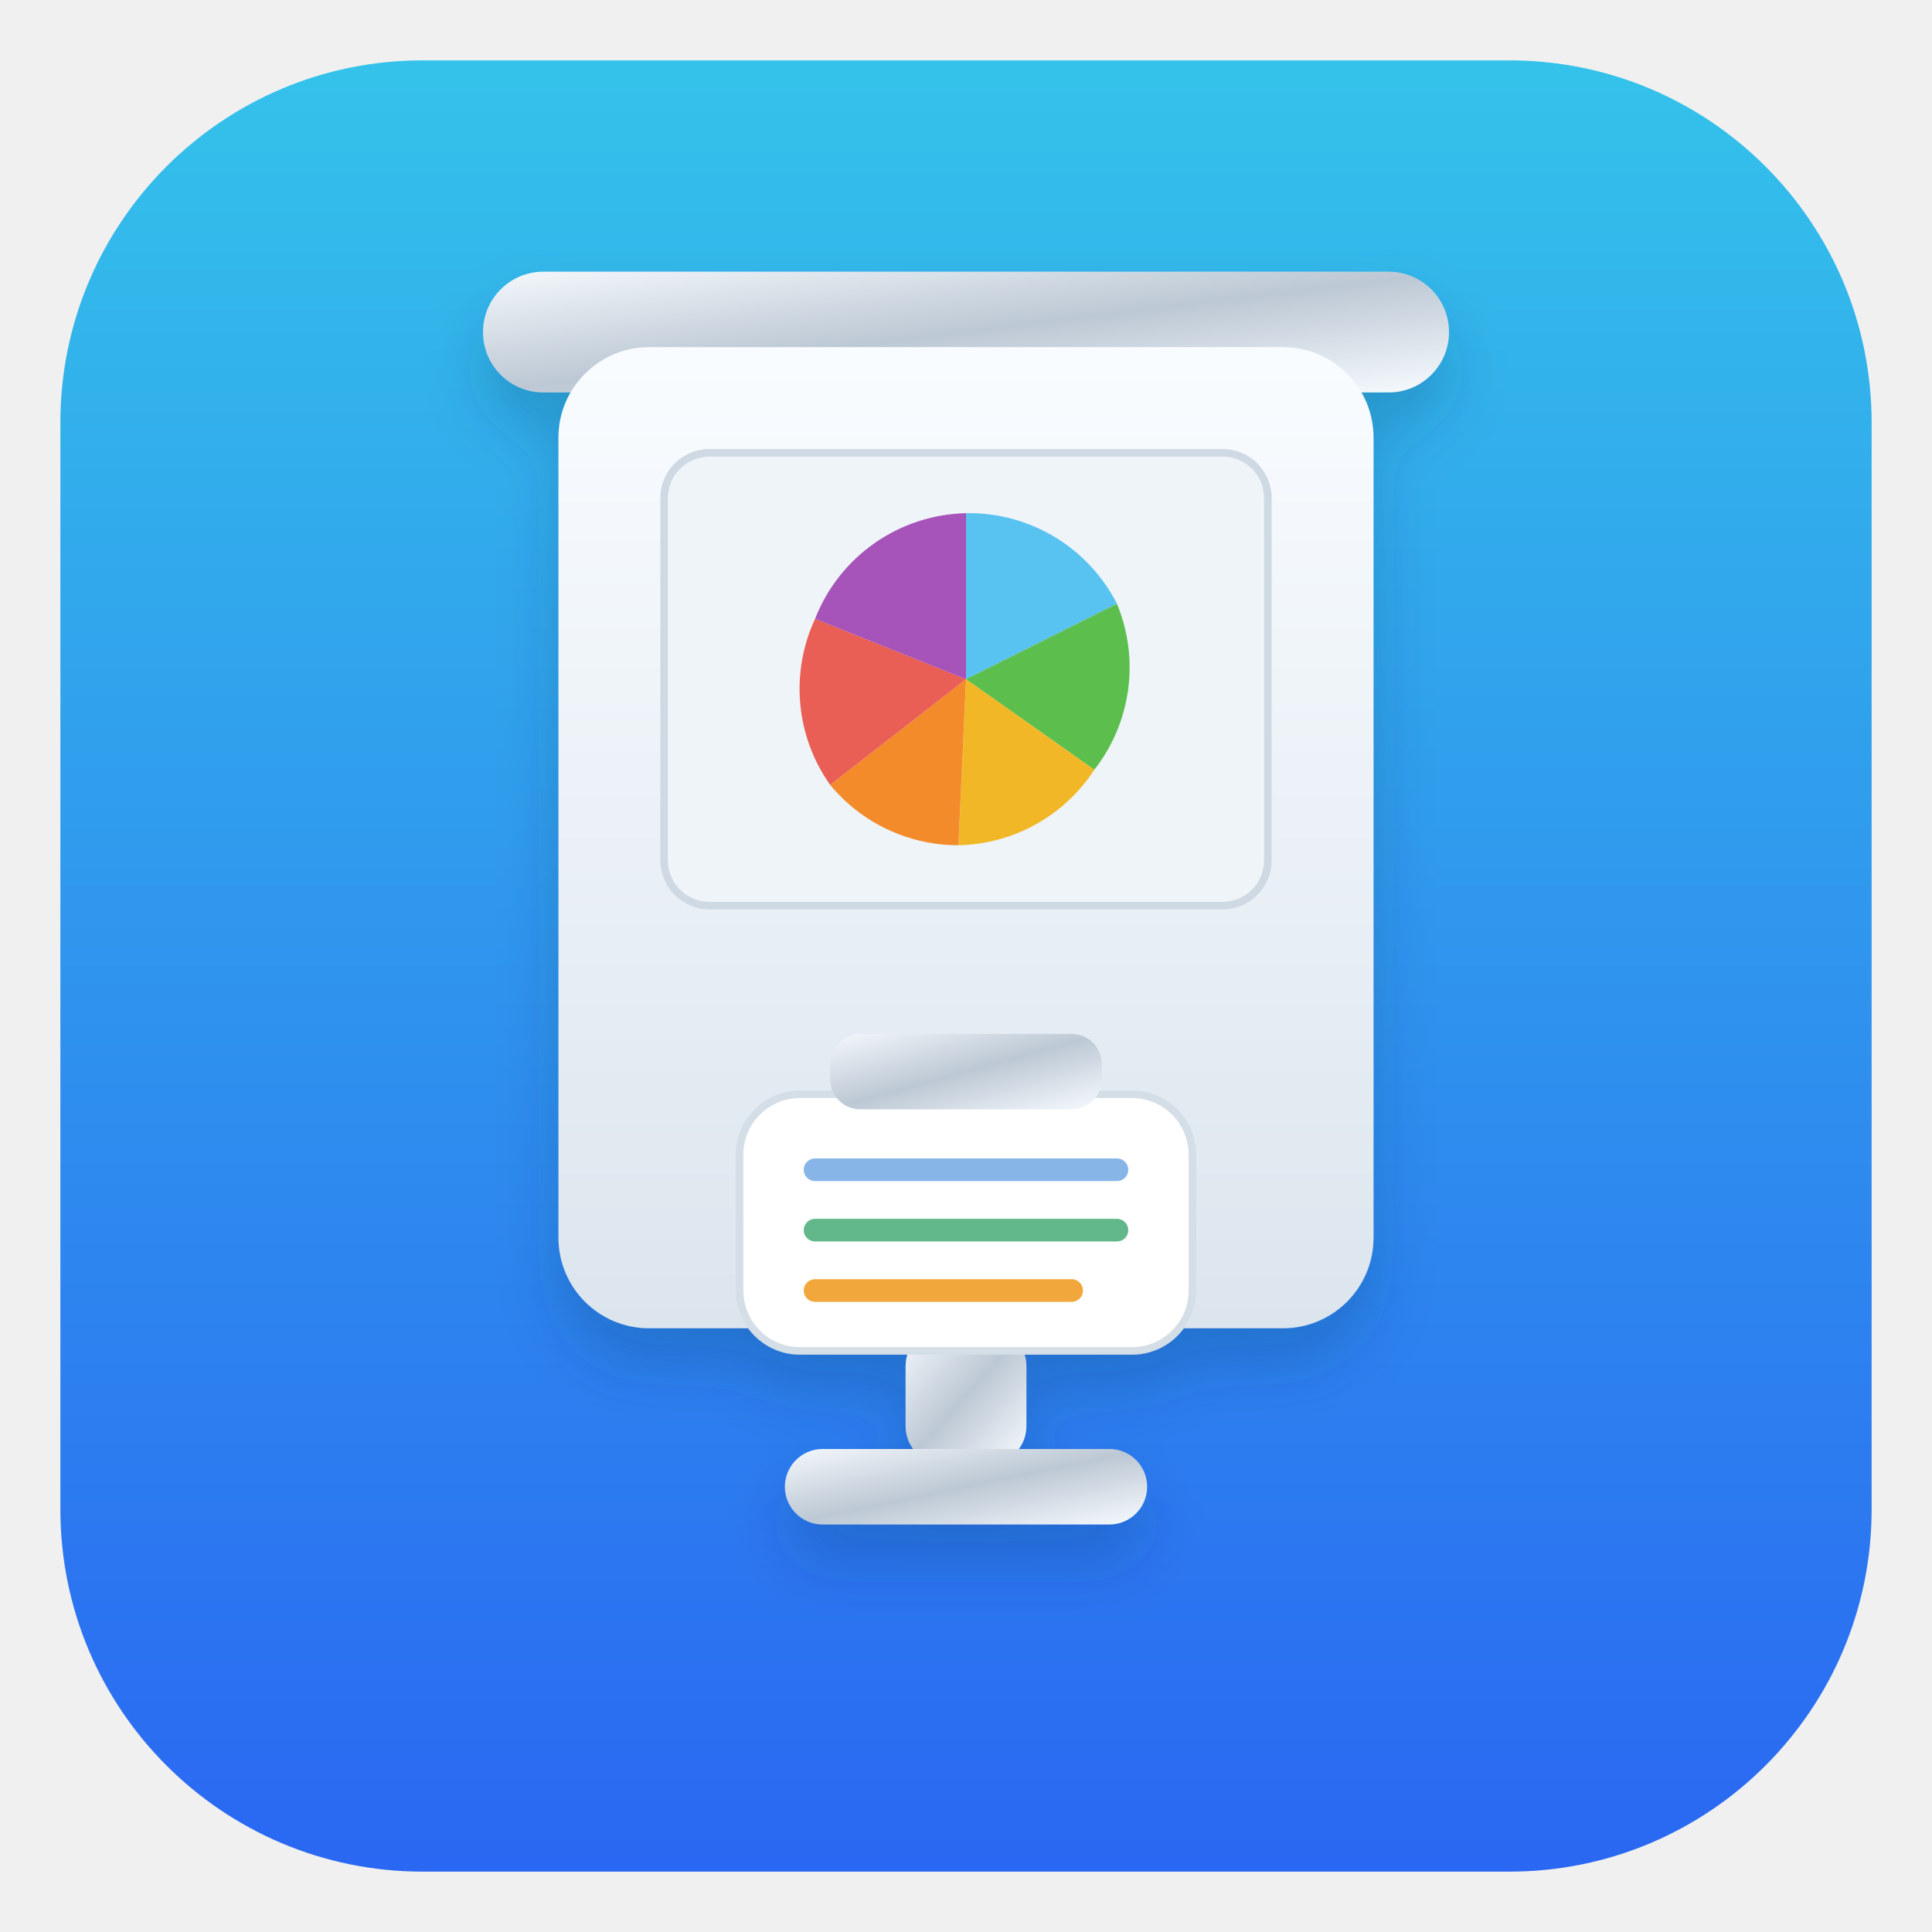
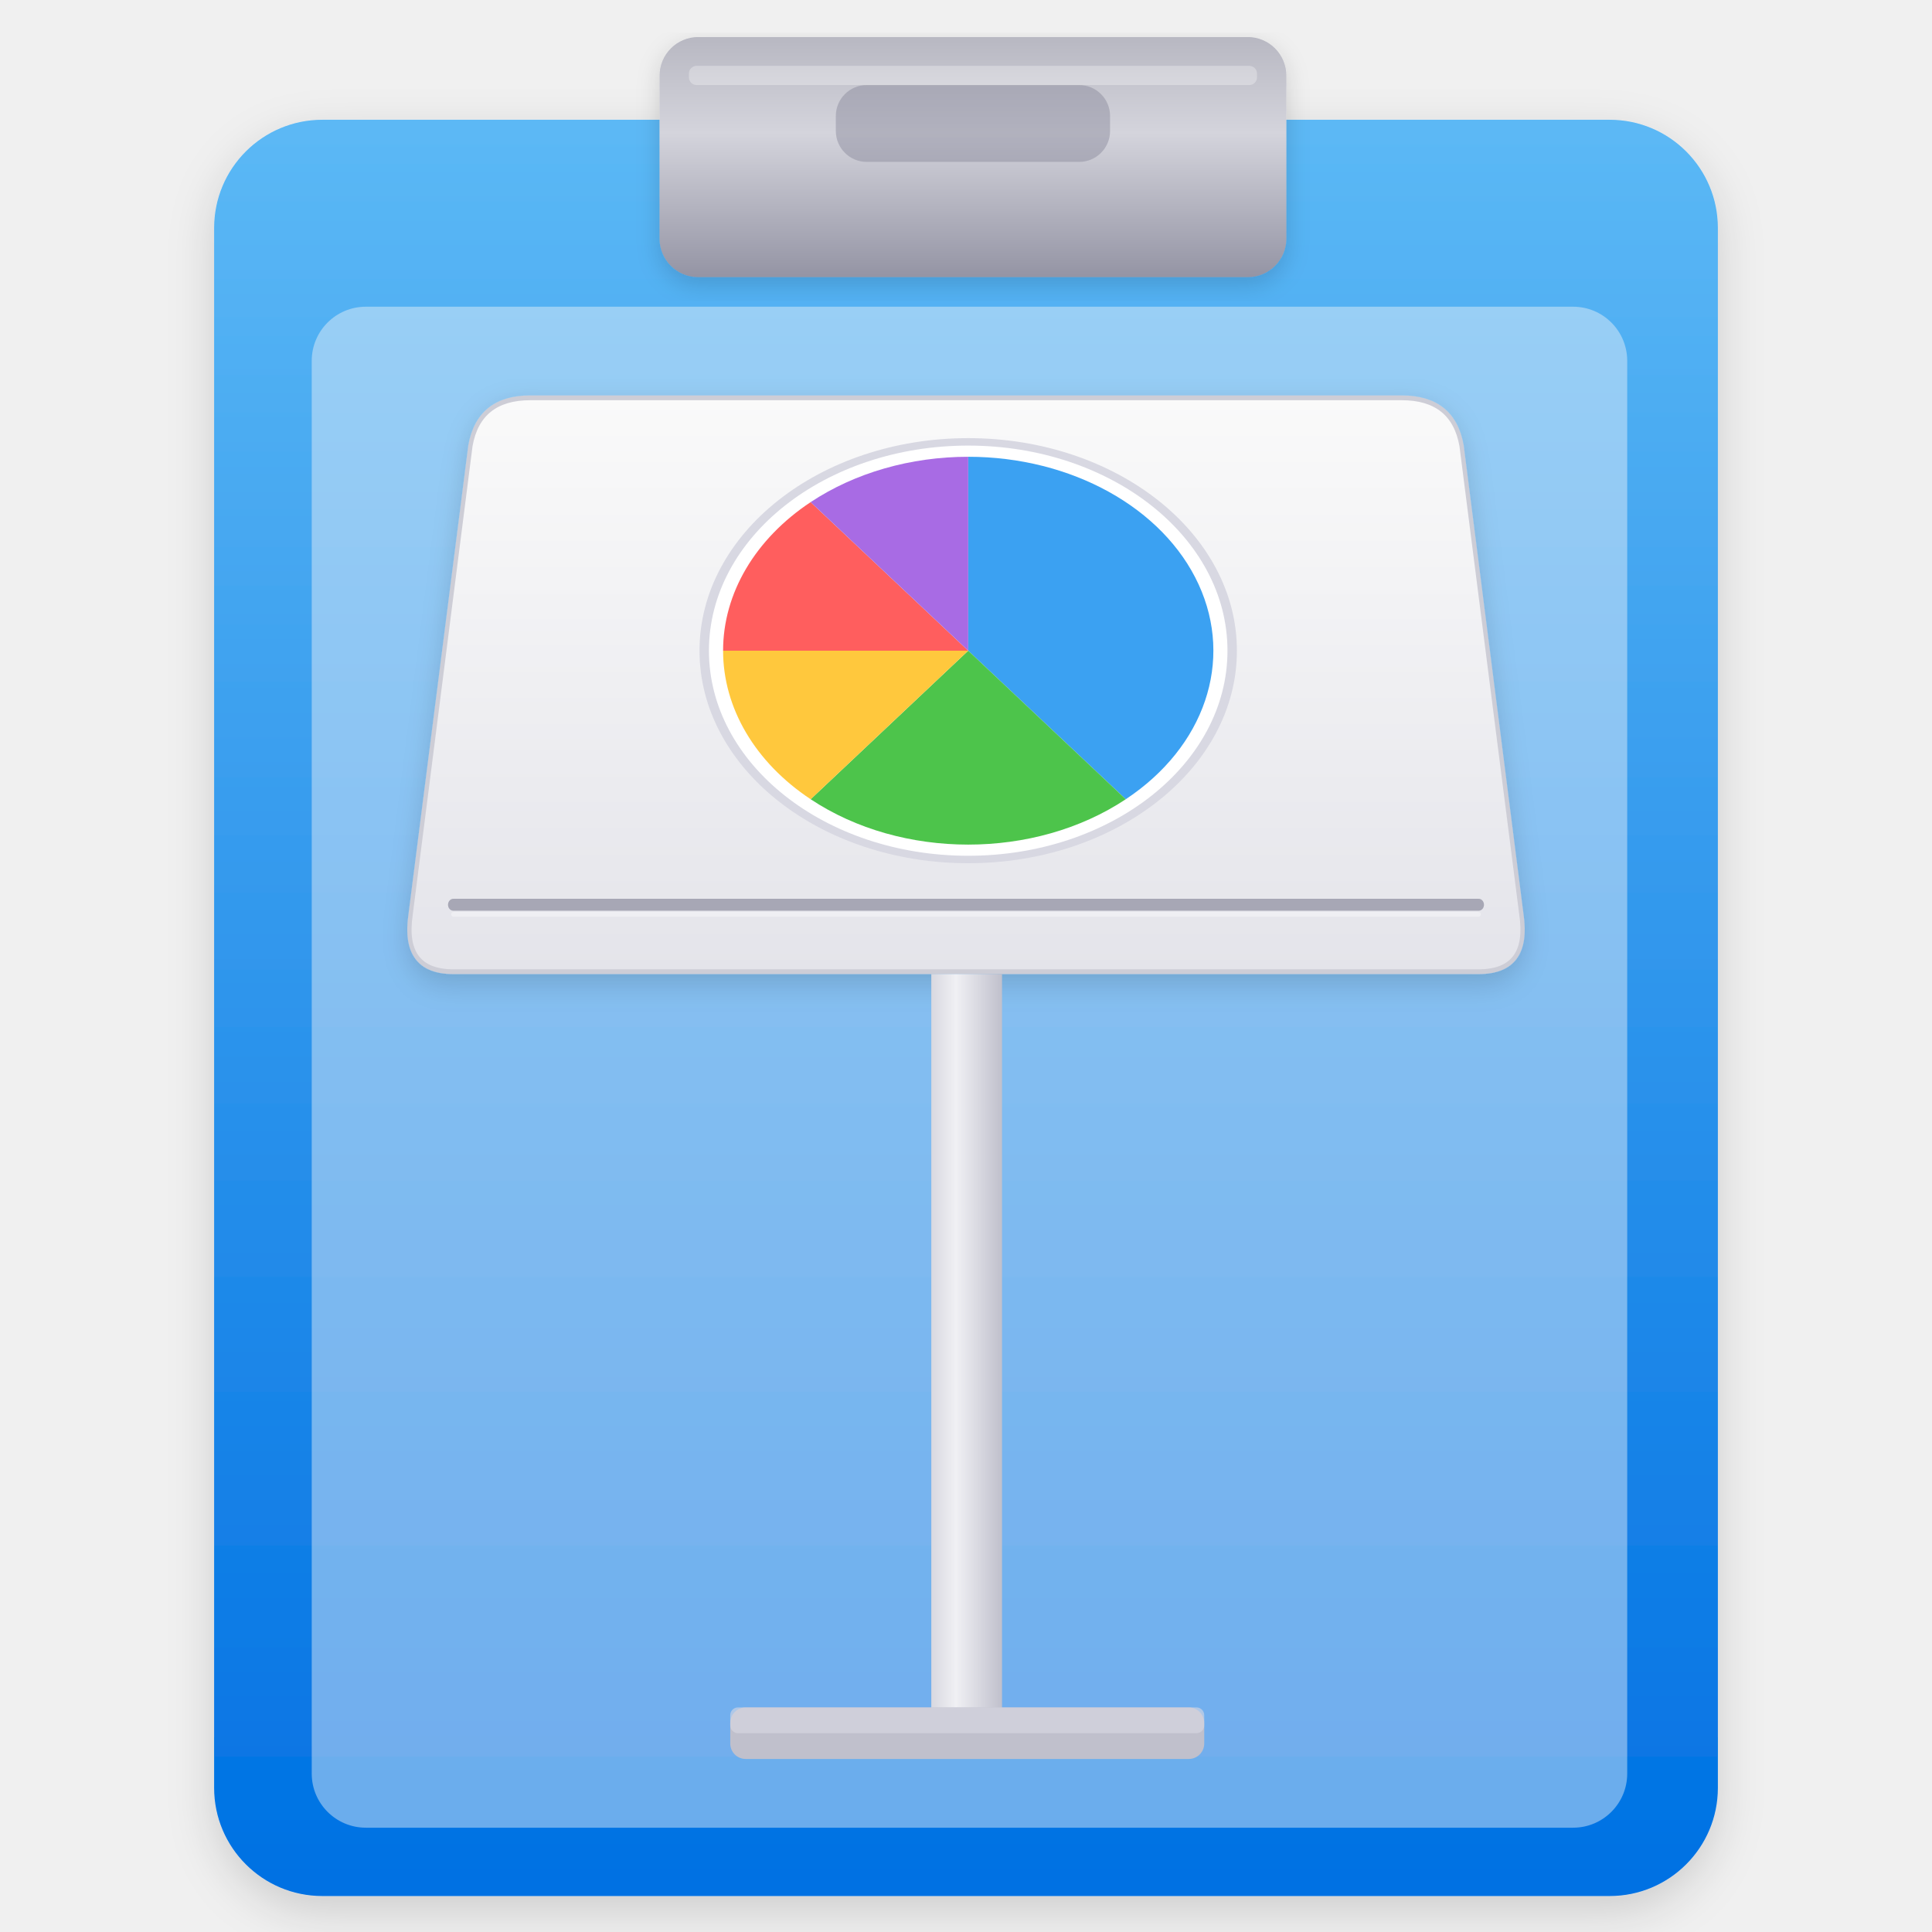
- <svg xmlns="http://www.w3.org/2000/svg" viewBox="0 0 256 256" role="img" aria-label="Keynote Clipboard Demo logo">
+ <svg xmlns="http://www.w3.org/2000/svg" viewBox="0 0 500 500">
  <defs>
-     <linearGradient id="bg" x1="0" y1="0" x2="0" y2="1">
-       <stop offset="0" stop-color="#34c2ea" />
-       <stop offset="1" stop-color="#2a67f2" />
+     <linearGradient id="clipGrad" x1="0" y1="0" x2="0" y2="1">
+       <stop offset="0" stop-color="#5BB8F5" />
+       <stop offset="1" stop-color="#0071E3" />
    </linearGradient>
-     <linearGradient id="board" x1="0" y1="0" x2="0" y2="1">
-       <stop offset="0" stop-color="#f9fcff" />
-       <stop offset="1" stop-color="#dce5ee" />
+     <linearGradient id="surfaceGrad" x1="0" y1="0" x2="0" y2="1">
+       <stop offset="0" stop-color="#FAFAFA" />
+       <stop offset="1" stop-color="#E4E4EA" />
    </linearGradient>
-     <linearGradient id="metal" x1="0" y1="0" x2="1" y2="1">
-       <stop offset="0" stop-color="#f4f8fc" />
-       <stop offset="0.5" stop-color="#bcc8d4" />
-       <stop offset="1" stop-color="#f7fbff" />
+     <linearGradient id="metalGrad" x1="0" y1="0" x2="0" y2="1">
+       <stop offset="0" stop-color="#B8B8C2" />
+       <stop offset="0.4" stop-color="#D4D4DC" />
+       <stop offset="1" stop-color="#9494A4" />
    </linearGradient>
-     <filter id="shadow" x="-20%" y="-20%" width="140%" height="160%">
-       <feDropShadow dx="0" dy="5" stdDeviation="4" flood-color="#15305f" flood-opacity="0.22" />
+     <linearGradient id="poleGrad" x1="0" y1="0" x2="1" y2="0">
+       <stop offset="0" stop-color="#D8D8E0" />
+       <stop offset="0.35" stop-color="#F0F0F4" />
+       <stop offset="1" stop-color="#C0C0CC" />
+     </linearGradient>
+     <filter id="shadow" x="-5%" y="-5%" width="115%" height="115%">
+       <feDropShadow dx="0" dy="2" stdDeviation="3" flood-color="#00000025" />
+     </filter>
+     <filter id="softShadow" x="-10%" y="-5%" width="120%" height="120%">
+       <feDropShadow dx="0" dy="4" stdDeviation="6" flood-color="#00000025" />
    </filter>
  </defs>
-   <rect x="8" y="8" width="240" height="240" rx="48" fill="url(#bg)" />
-   <g filter="url(#shadow)">
-     <rect x="64" y="36" width="128" height="16" rx="8" fill="url(#metal)" />
-     <rect x="74" y="46" width="108" height="130" rx="12" fill="url(#board)" />
-     <rect x="88" y="60" width="80" height="60" rx="6" fill="#eff4f9" stroke="#ced9e3" />
-     <path d="M128 90 L128 68 A22 22 0 0 1 148 80 Z" fill="#59c3f0" />
-     <path d="M128 90 L148 80 A22 22 0 0 1 145 102 Z" fill="#5bbf4d" />
-     <path d="M128 90 L145 102 A22 22 0 0 1 127 112 Z" fill="#f2b726" />
-     <path d="M128 90 L127 112 A22 22 0 0 1 110 104 Z" fill="#f38b2a" />
-     <path d="M128 90 L110 104 A22 22 0 0 1 108 82 Z" fill="#ea5e55" />
-     <path d="M128 90 L108 82 A22 22 0 0 1 128 68 Z" fill="#a652ba" />
-     <rect x="120" y="176" width="16" height="18" rx="5" fill="url(#metal)" />
-     <rect x="104" y="192" width="48" height="10" rx="5" fill="url(#metal)" />
-     <rect x="98" y="145" width="60" height="34" rx="8" fill="#ffffff" stroke="#d4dee7" />
-     <rect x="110" y="137" width="36" height="10" rx="4" fill="url(#metal)" />
-     <line x1="108" y1="155" x2="148" y2="155" stroke="#87b5e8" stroke-width="3" stroke-linecap="round" />
-     <line x1="108" y1="163" x2="148" y2="163" stroke="#62b88a" stroke-width="3" stroke-linecap="round" />
-     <line x1="108" y1="171" x2="142" y2="171" stroke="#f1a73a" stroke-width="3" stroke-linecap="round" />
+   <rect x="55.415" y="30.992" width="389.17" height="459.699" rx="28" ry="28" fill="url(#clipGrad)" filter="url(#softShadow)" style="stroke-width: 1;" />
+   <rect x="80.675" y="79.376" width="340.448" height="393.631" rx="14" ry="14" opacity="0.95" style="stroke-width: 1; fill: rgba(240, 242, 246, 0.467);" />
+   <rect x="170.686" y="9.582" width="162.229" height="62.144" rx="10" ry="10" fill="url(#metalGrad)" filter="url(#shadow)" style="stroke-width: 1;" />
+   <rect x="216.312" y="22.011" width="70.975" height="19.886" rx="8" ry="8" fill="#7E7E90" opacity="0.4" style="stroke-width: 1;" />
+   <rect x="178.29" y="17.039" width="147.02" height="4.972" rx="2" ry="2" fill="#FFFFFF" opacity="0.3" style="stroke-width: 1;" />
+   <g filter="url(#shadow)" transform="matrix(1.105596, 0, 0, 1.237661, -33.03269, -60.41562)" style="">
+     <path d=" M154,132 L358,132 Q370,132 372,142 L386,240 Q388,252 376,252 L136,252 Q124,252 126,240 L140,142 Q142,132 154,132 Z " fill="url(#surfaceGrad)" stroke="#CDCDD6" stroke-width="1" />
+     <line x1="136" y1="238" x2="376" y2="238" stroke-width="2.5" stroke-linecap="round" style="stroke: rgb(167, 167, 181);" />
+     <line x1="136" y1="240" x2="376" y2="240" stroke="#FFFFFF" stroke-width="1" stroke-linecap="round" opacity="0.35" />
+   </g>
+   <rect x="241.016" y="252.087" width="18.313" height="193.232" fill="url(#poleGrad)" style="stroke-width: 1;" />
+   <rect x="188.988" y="441.877" width="122.665" height="13.345" rx="4" ry="4" fill="#C0C0CC" style="stroke-width: 1;" />
+   <rect x="188.988" y="441.877" width="122.665" height="6.672" rx="2" ry="2" fill="#D8D8E2" opacity="0.6" style="stroke-width: 1;" />
+   <g transform="matrix(1.626604, 0, 0, 1.286697, 250.5724, 168.3952)" style="">
+     <circle cx="0" cy="0" r="42" fill="#FFFFFF" stroke="#D8D8E2" stroke-width="1.5" />
+     <path d="M0,0 L0,-39 A39,39 0 0,1 25.07,29.88 Z" fill="#3BA1F2" />
+     <path d="M0,0 L25.07,29.88 A39,39 0 0,1 -25.07,29.88 Z" fill="#4DC44B" />
+     <path d="M0,0 L-25.07,29.88 A39,39 0 0,1 -39,0 Z" fill="#FFC83D" />
+     <path d="M0,0 L-39,0 A39,39 0 0,1 -25.07,-29.88 Z" fill="#FF5E5E" />
+     <path d="M0,0 L-25.07,-29.88 A39,39 0 0,1 0,-39 Z" fill="#A86BE4" />
  </g>
</svg>
